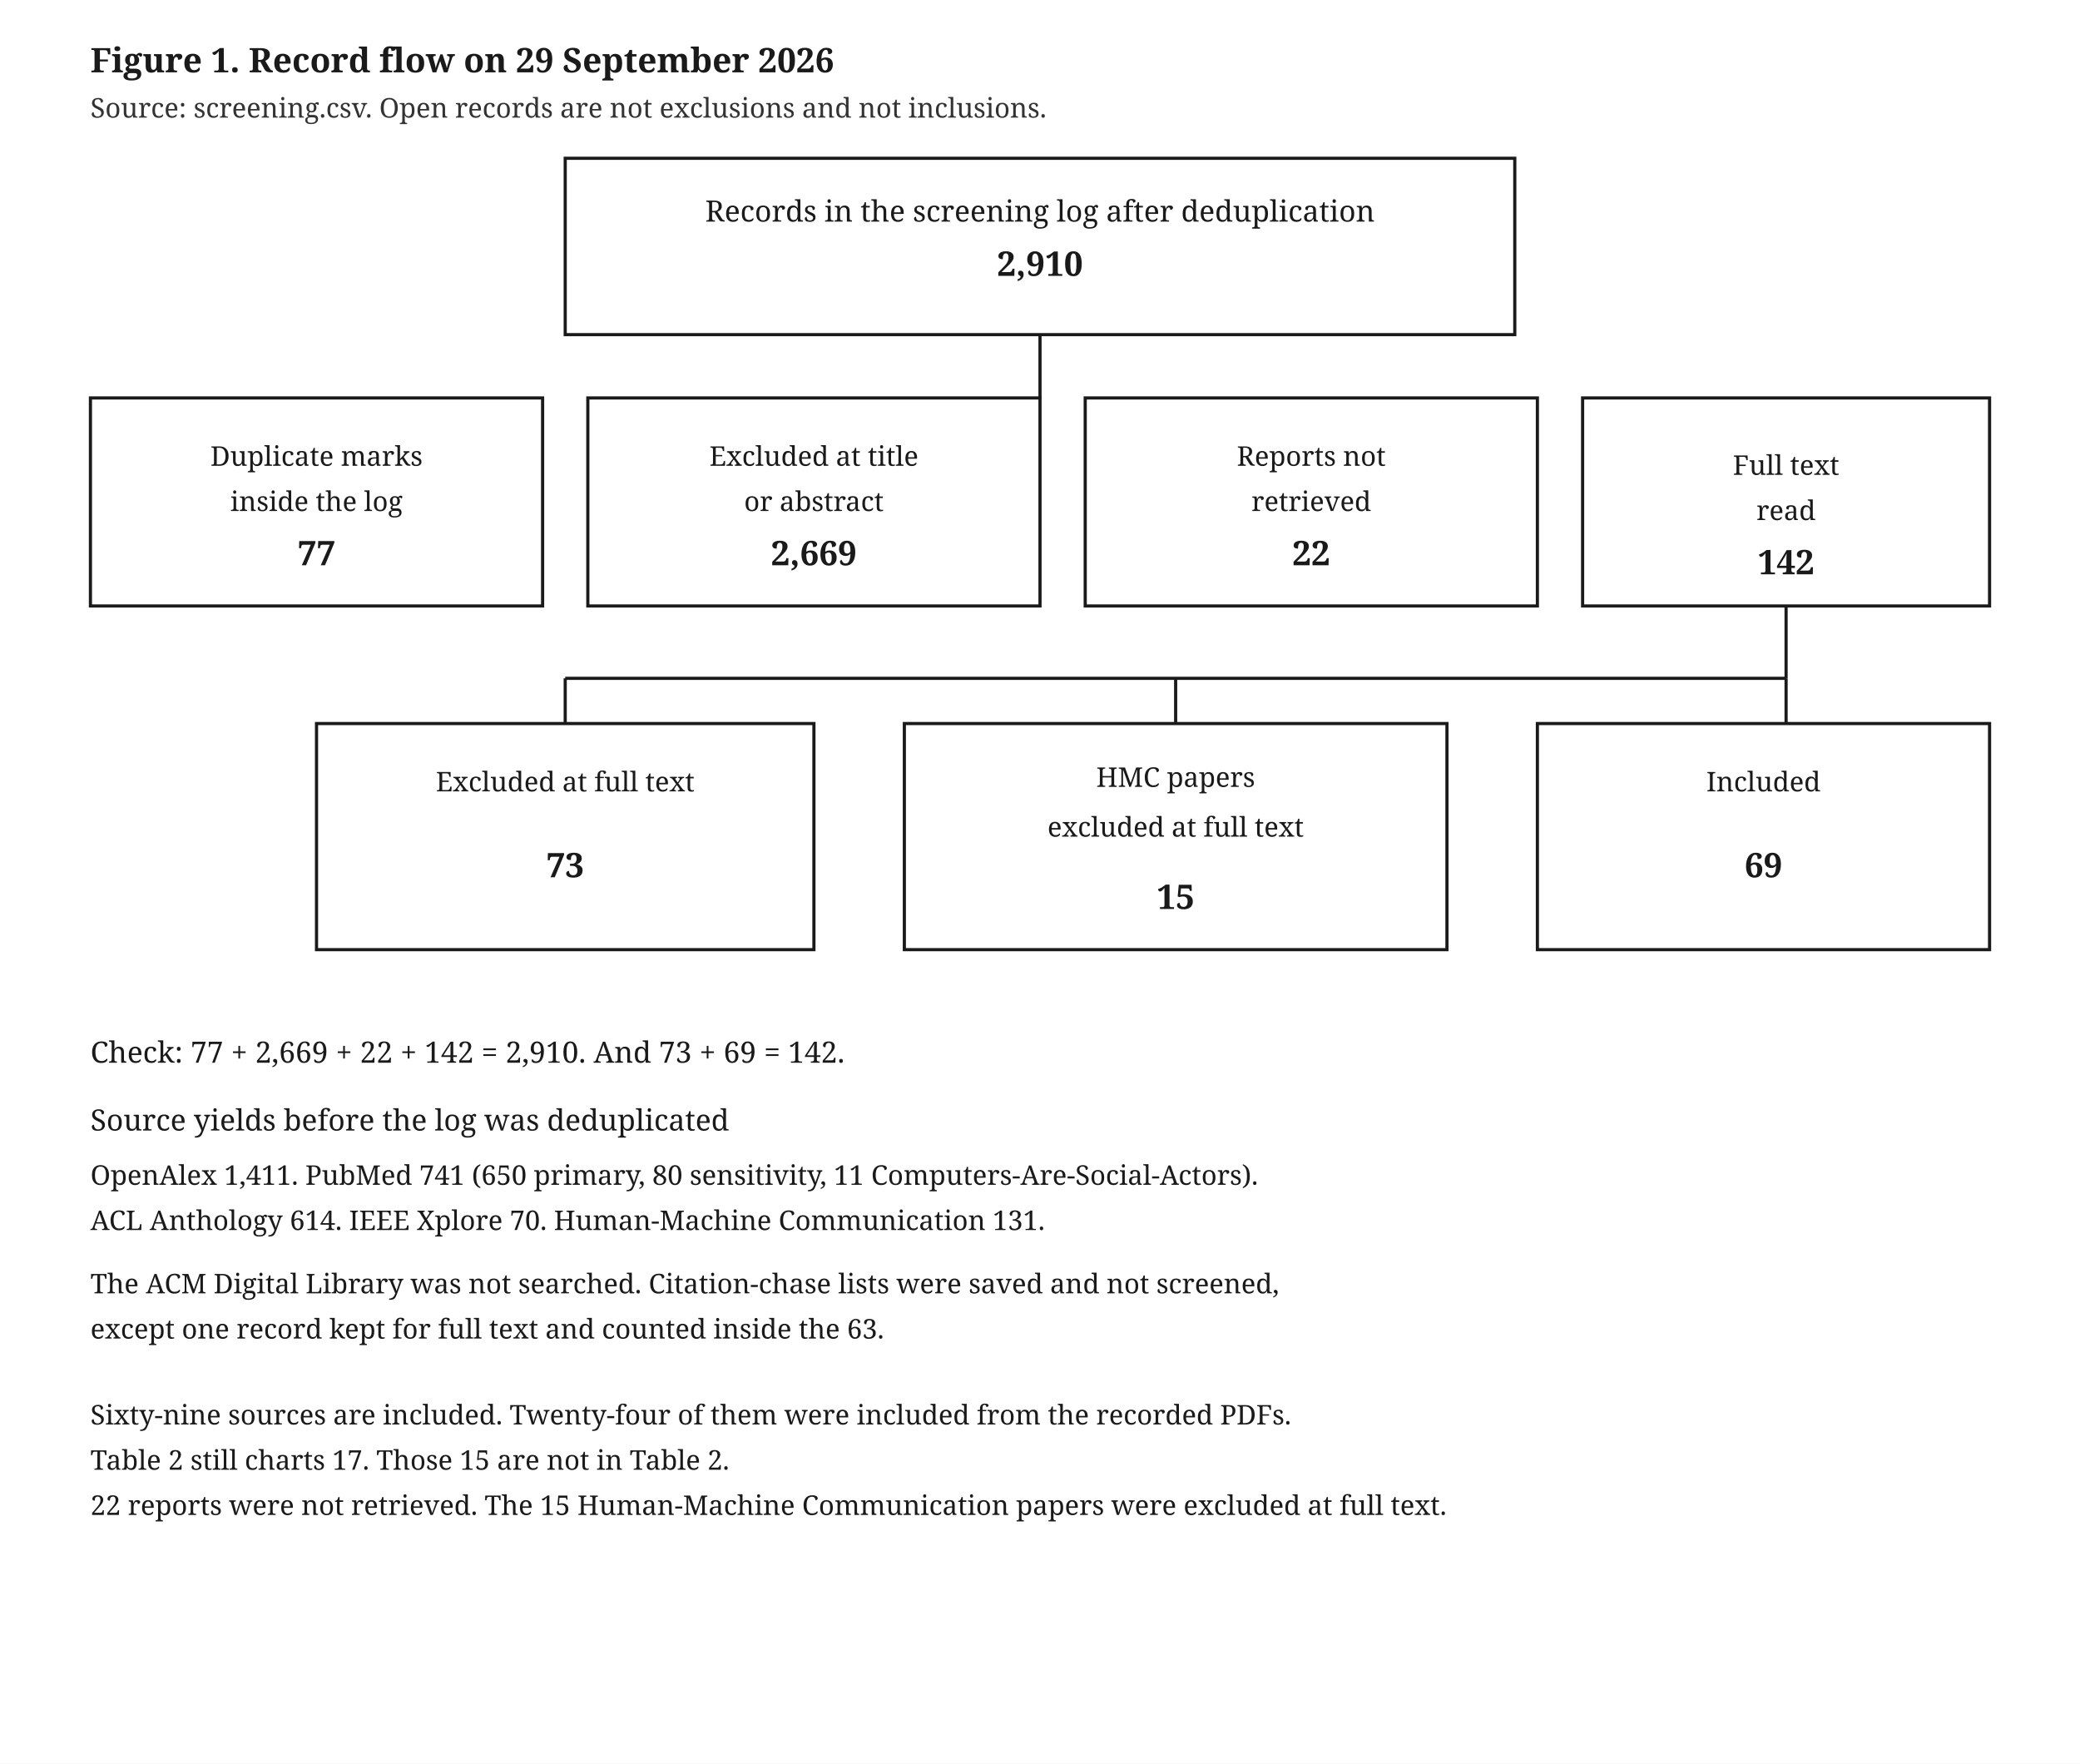
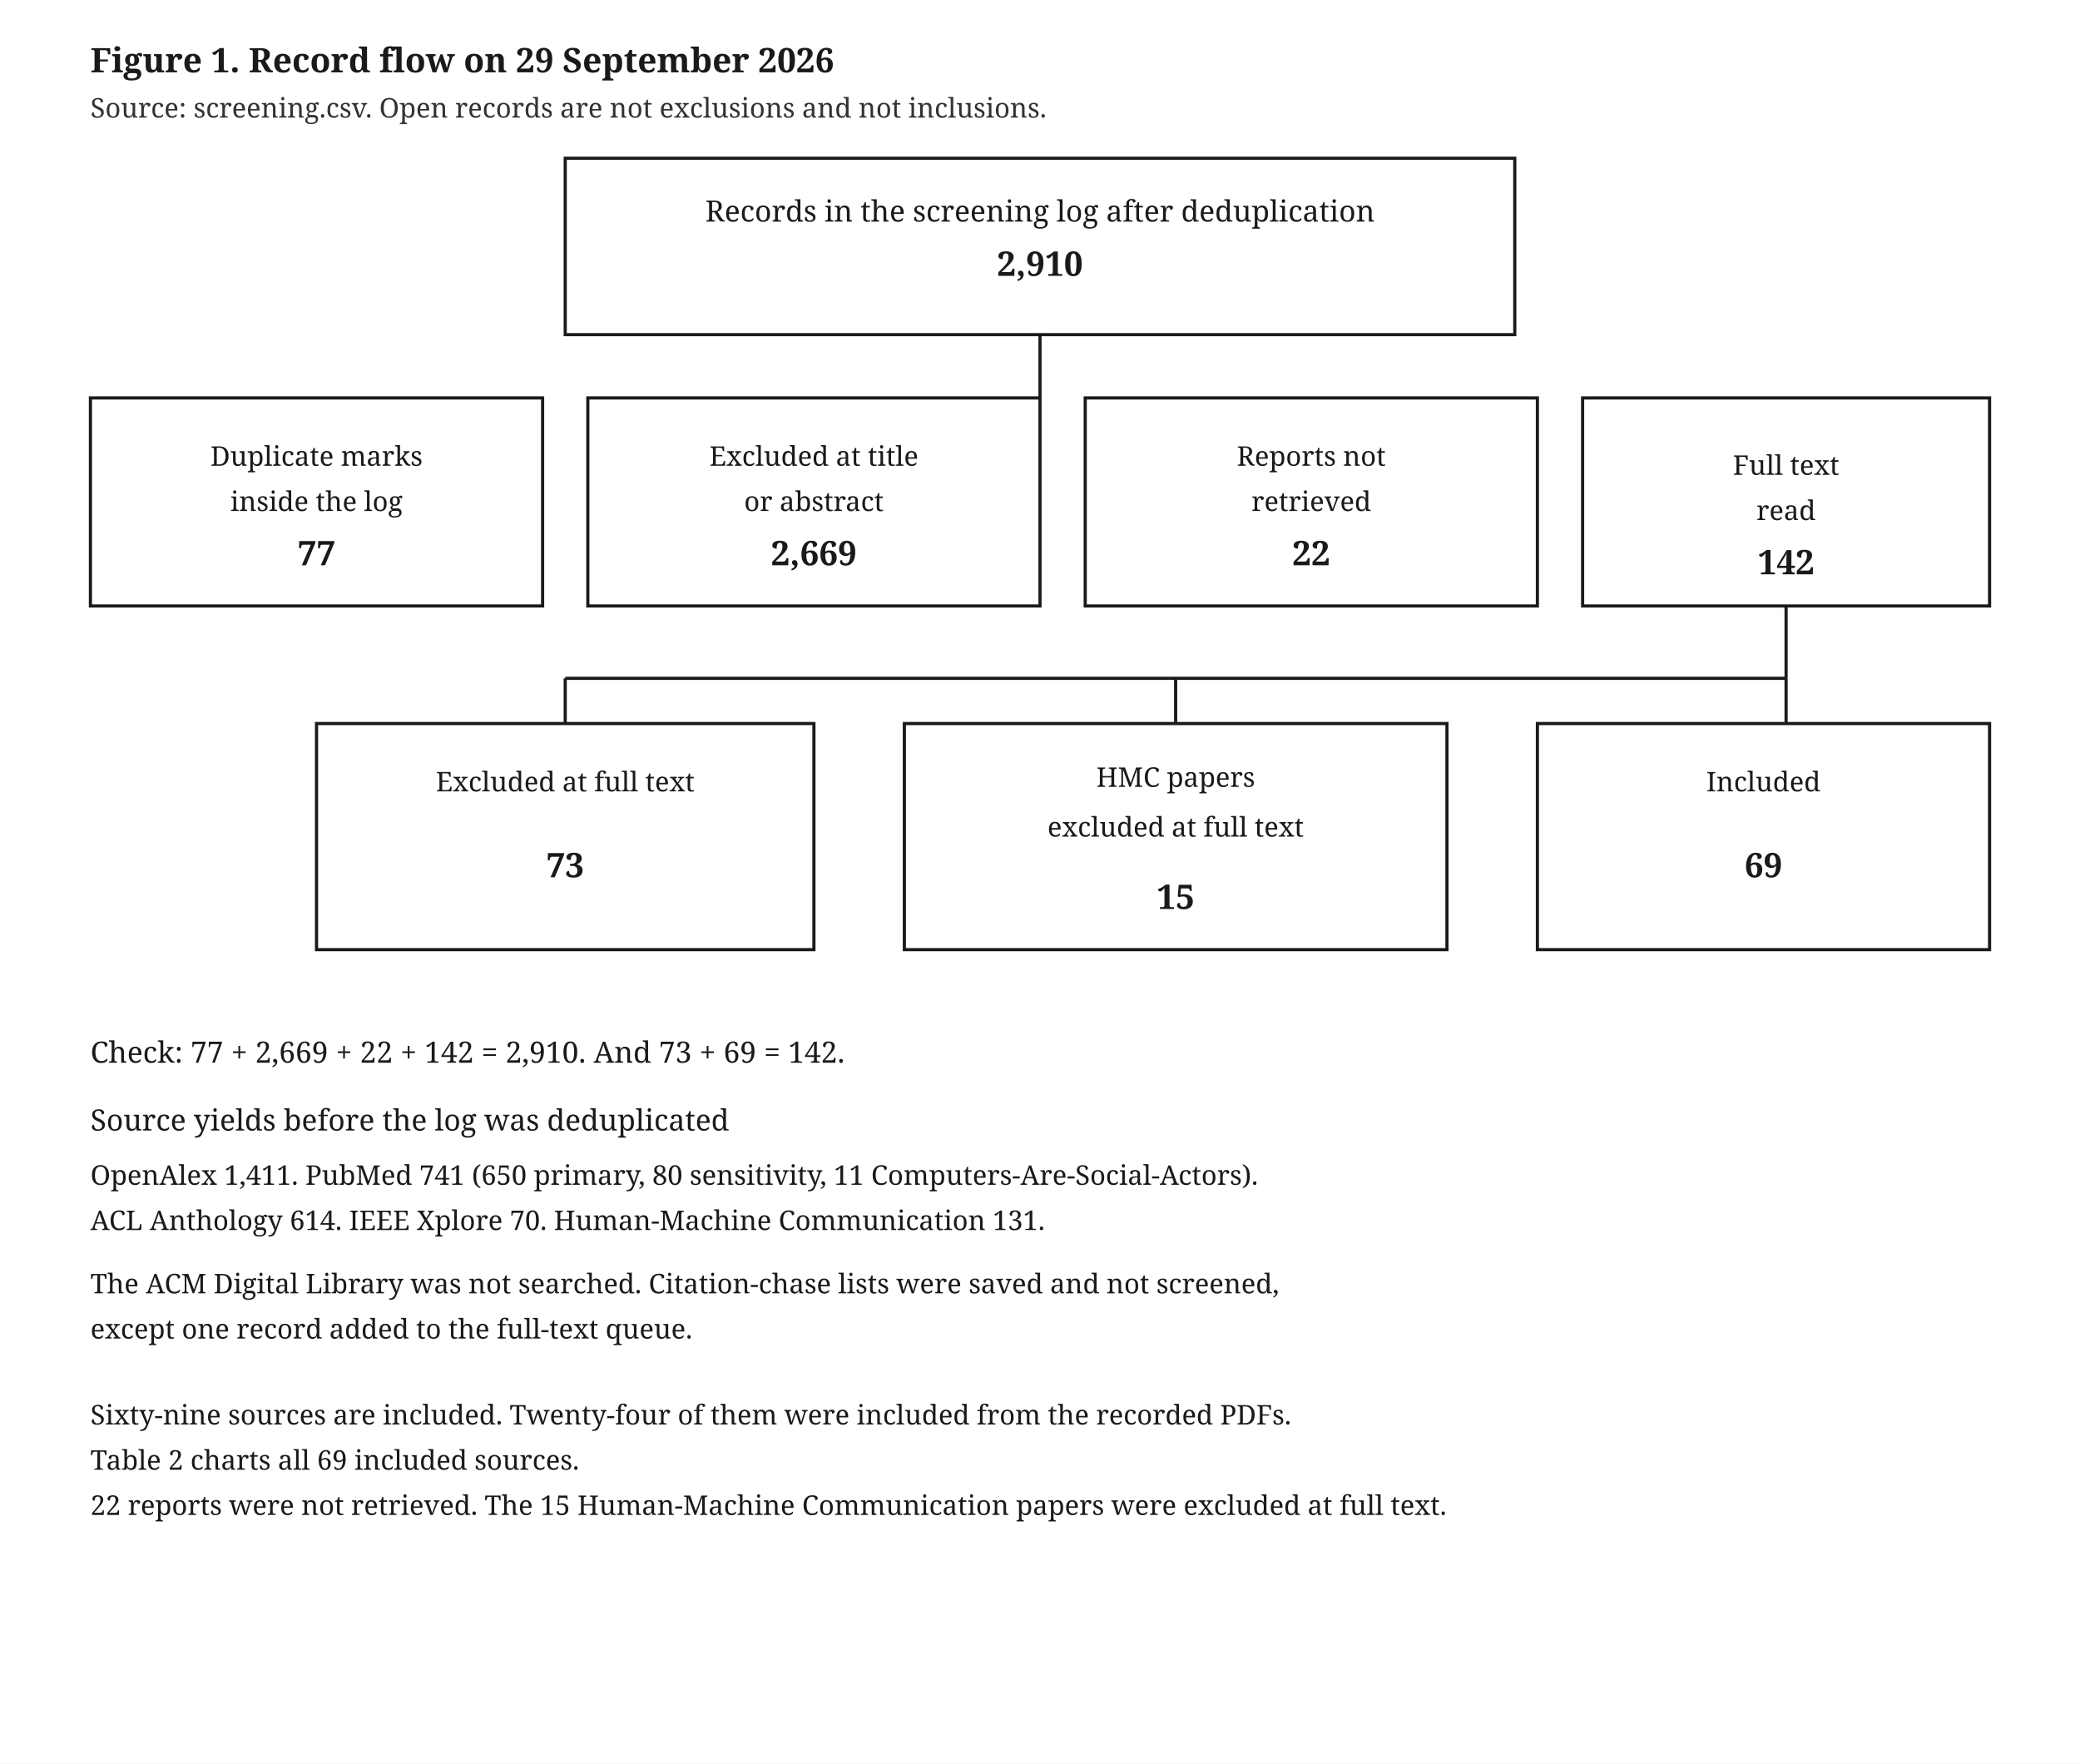
<svg xmlns="http://www.w3.org/2000/svg" width="920" height="780" viewBox="0 0 920 780">
  <rect width="920" height="780" fill="#ffffff" />
  <style>
    .box { fill:#ffffff; stroke:#1a1a1a; stroke-width:1.4; }
    .title { font: 700 15px Georgia, serif; fill:#1a1a1a; }
    .label { font: 13px Georgia, serif; fill:#1a1a1a; }
    .small { font: 12px Georgia, serif; fill:#1a1a1a; }
    .caption { font: 12px Georgia, serif; fill:#333333; }
  </style>
  <text x="40" y="32" class="title">Figure 1. Record flow on 29 September 2026</text>
  <text x="40" y="52" class="caption">Source: screening.csv. Open records are not exclusions and not inclusions.</text>
  <rect x="250" y="70" width="420" height="78" class="box" />
  <text x="460" y="98" text-anchor="middle" class="label">Records in the screening log after deduplication</text>
  <text x="460" y="122" text-anchor="middle" class="title">2,910</text>
  <line x1="460" y1="148" x2="460" y2="176" stroke="#1a1a1a" stroke-width="1.4" />
  <rect x="40" y="176" width="200" height="92" class="box" />
  <text x="140" y="206" text-anchor="middle" class="small">Duplicate marks</text>
  <text x="140" y="226" text-anchor="middle" class="small">inside the log</text>
  <text x="140" y="250" text-anchor="middle" class="title">77</text>
  <rect x="260" y="176" width="200" height="92" class="box" />
  <text x="360" y="206" text-anchor="middle" class="small">Excluded at title</text>
  <text x="360" y="226" text-anchor="middle" class="small">or abstract</text>
  <text x="360" y="250" text-anchor="middle" class="title">2,669</text>
  <rect x="480" y="176" width="200" height="92" class="box" />
  <text x="580" y="206" text-anchor="middle" class="small">Reports not</text>
  <text x="580" y="226" text-anchor="middle" class="small">retrieved</text>
  <text x="580" y="250" text-anchor="middle" class="title">22</text>
  <rect x="700" y="176" width="180" height="92" class="box" />
  <text x="790" y="210" text-anchor="middle" class="small">Full text</text>
  <text x="790" y="230" text-anchor="middle" class="small">read</text>
  <text x="790" y="254" text-anchor="middle" class="title">142</text>
  <line x1="790" y1="268" x2="790" y2="300" stroke="#1a1a1a" stroke-width="1.4" />
  <line x1="250" y1="300" x2="790" y2="300" stroke="#1a1a1a" stroke-width="1.4" />
  <line x1="250" y1="300" x2="250" y2="320" stroke="#1a1a1a" stroke-width="1.4" />
  <line x1="520" y1="300" x2="520" y2="320" stroke="#1a1a1a" stroke-width="1.4" />
  <line x1="790" y1="300" x2="790" y2="320" stroke="#1a1a1a" stroke-width="1.4" />
  <rect x="140" y="320" width="220" height="100" class="box" />
  <text x="250" y="350" text-anchor="middle" class="small">Excluded at full text</text>
  <text x="250" y="388" text-anchor="middle" class="title">73</text>
  <rect x="400" y="320" width="240" height="100" class="box" />
  <text x="520" y="348" text-anchor="middle" class="small">HMC papers</text>
  <text x="520" y="370" text-anchor="middle" class="small">excluded at full text</text>
  <text x="520" y="402" text-anchor="middle" class="title">15</text>
  <rect x="680" y="320" width="200" height="100" class="box" />
  <text x="780" y="350" text-anchor="middle" class="small">Included</text>
  <text x="780" y="388" text-anchor="middle" class="title">69</text>
  <text x="40" y="470" class="label">Check: 77 + 2,669 + 22 + 142 = 2,910. And 73 + 69 = 142.</text>
  <text x="40" y="500" class="label">Source yields before the log was deduplicated</text>
  <text x="40" y="524" class="small">OpenAlex 1,411. PubMed 741 (650 primary, 80 sensitivity, 11 Computers-Are-Social-Actors).</text>
  <text x="40" y="544" class="small">ACL Anthology 614. IEEE Xplore 70. Human-Machine Communication 131.</text>
  <text x="40" y="572" class="small">The ACM Digital Library was not searched. Citation-chase lists were saved and not screened,</text>
-   <text x="40" y="592" class="small">except one record kept for full text and counted inside the 63.</text>
+   <text x="40" y="592" class="small">except one record added to the full-text queue.</text>
  <text x="40" y="630" class="small">Sixty-nine sources are included. Twenty-four of them were included from the recorded PDFs.</text>
-   <text x="40" y="650" class="small">Table 2 still charts 17. Those 15 are not in Table 2.</text>
+   <text x="40" y="650" class="small">Table 2 charts all 69 included sources.</text>
  <text x="40" y="670" class="small">22 reports were not retrieved. The 15 Human-Machine Communication papers were excluded at full text.</text>
</svg>
